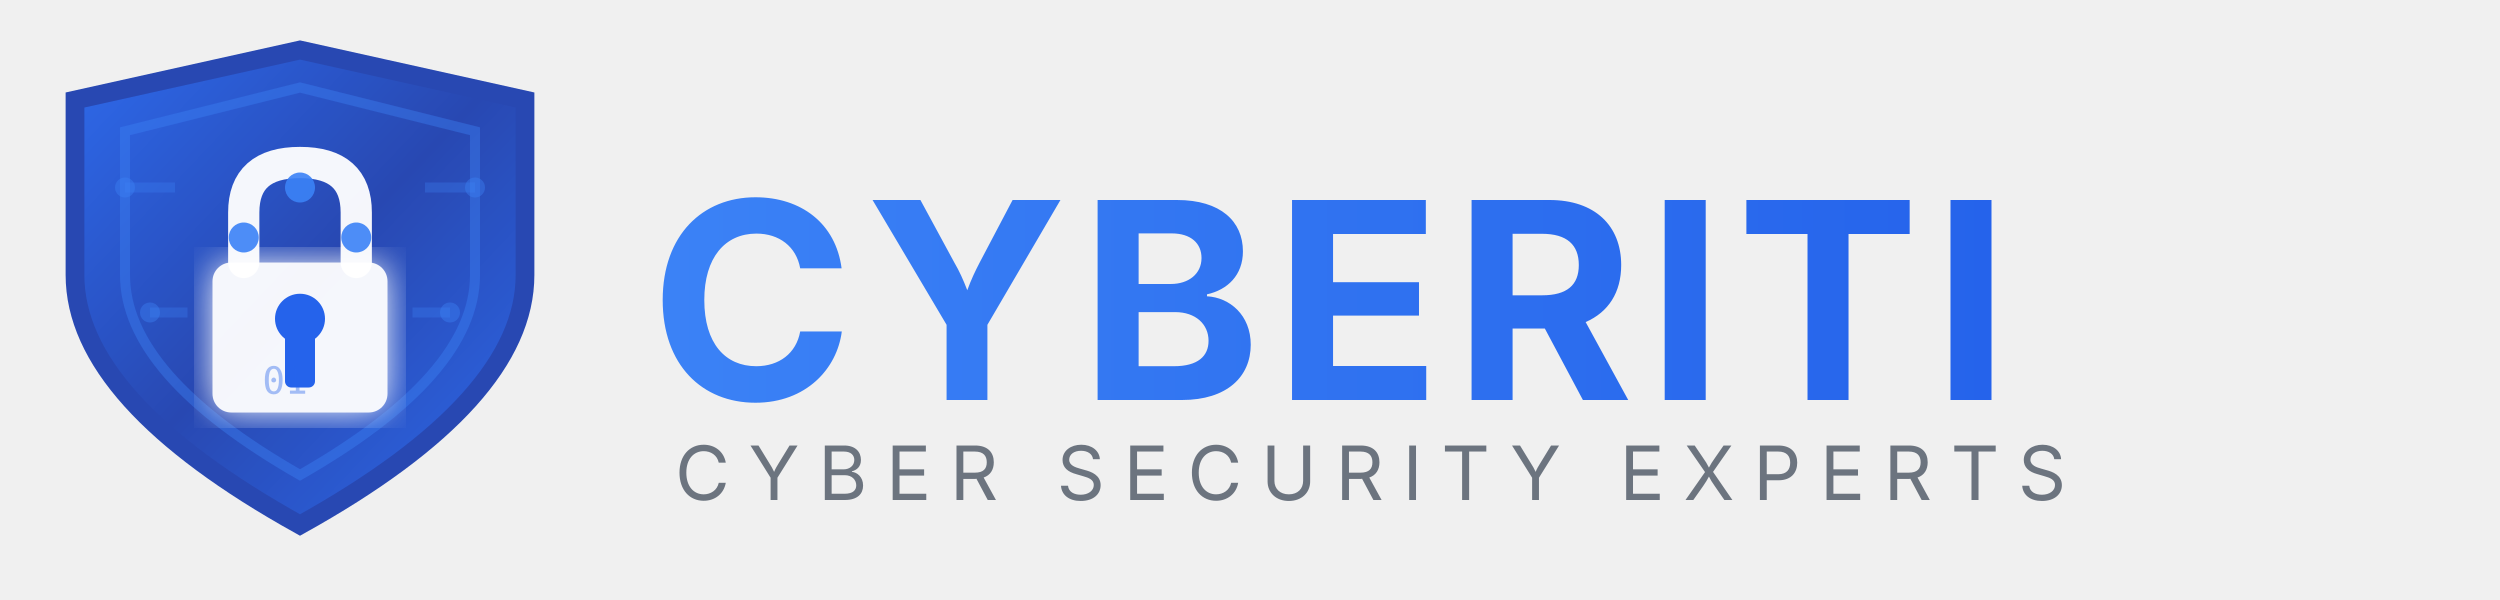
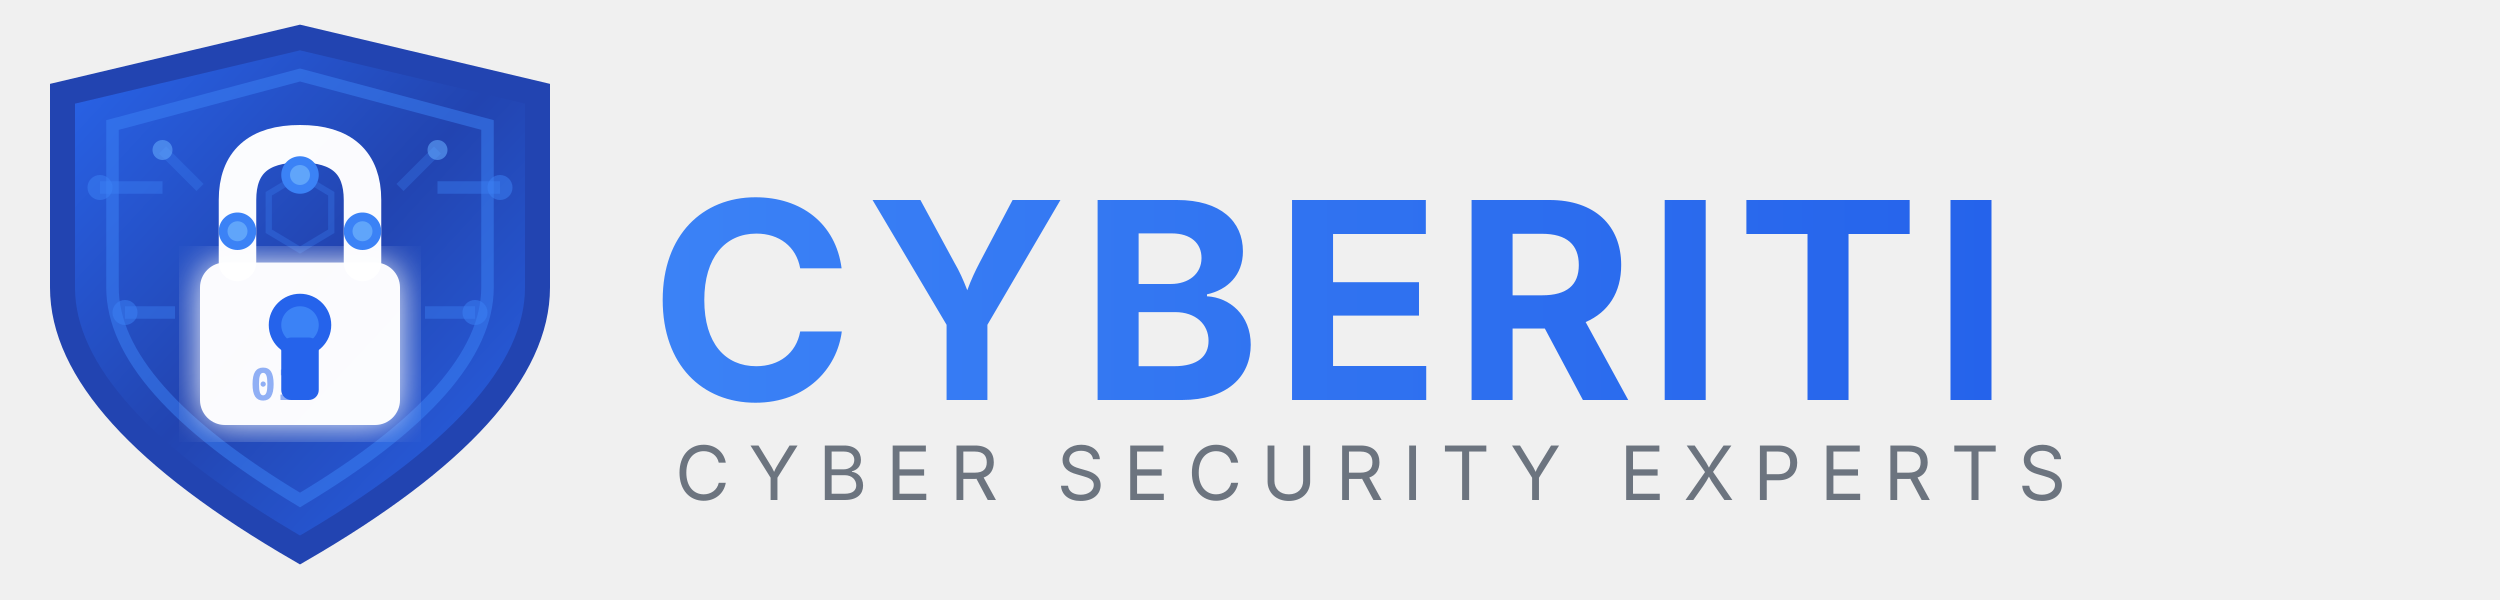
<svg xmlns="http://www.w3.org/2000/svg" viewBox="0 0 200 48" width="200" height="48">
  <defs>
    <linearGradient id="shieldGradient" x1="0%" y1="0%" x2="100%" y2="100%">
      <stop offset="0%" style="stop-color:#2563eb;stop-opacity:1" />
      <stop offset="50%" style="stop-color:#1e40af;stop-opacity:1" />
      <stop offset="100%" style="stop-color:#2563eb;stop-opacity:1" />
    </linearGradient>
    <linearGradient id="accentGradient" x1="0%" y1="0%" x2="100%" y2="0%">
      <stop offset="0%" style="stop-color:#3b82f6;stop-opacity:1" />
      <stop offset="100%" style="stop-color:#2563eb;stop-opacity:1" />
    </linearGradient>
    <filter id="glow">
      <feGaussianBlur stdDeviation="1.5" result="coloredBlur" />
      <feMerge>
        <feMergeNode in="coloredBlur" />
        <feMergeNode in="SourceGraphic" />
      </feMerge>
    </filter>
  </defs>
-   <path d="M 24 4 L 42 8 L 42 22 Q 42 32 24 42 Q 6 32 6 22 L 6 8 Z" fill="url(#shieldGradient)" stroke="#1e40af" stroke-width="1.5" opacity="0.95" />
-   <path d="M 24 7 L 38 10.5 L 38 22 Q 38 30 24 38 Q 10 30 10 22 L 10 10.5 Z" fill="none" stroke="#3b82f6" stroke-width="0.8" opacity="0.4" />
-   <rect x="17" y="21" width="14" height="12" rx="1.5" fill="white" opacity="0.95" filter="url(#glow)" />
-   <path d="M 19.5 21 L 19.5 17 Q 19.5 13 24 13 Q 28.5 13 28.5 17 L 28.5 21" stroke="white" stroke-width="2.5" fill="none" opacity="0.95" stroke-linecap="round" />
-   <circle cx="19.5" cy="19" r="1.2" fill="#3b82f6" opacity="0.9" />
-   <circle cx="24" cy="15" r="1.2" fill="#3b82f6" opacity="0.9" />
-   <circle cx="28.5" cy="19" r="1.2" fill="#3b82f6" opacity="0.9" />
-   <circle cx="24" cy="25.5" r="2" fill="#2563eb" />
-   <rect x="22.8" y="26.5" width="2.4" height="4.5" rx="0.5" fill="#2563eb" />
-   <text x="21" y="31.5" font-family="monospace" font-size="3" fill="#2563eb" opacity="0.4">01</text>
-   <line x1="10" y1="15" x2="14" y2="15" stroke="#3b82f6" stroke-width="0.8" opacity="0.3" />
-   <line x1="34" y1="15" x2="38" y2="15" stroke="#3b82f6" stroke-width="0.8" opacity="0.3" />
-   <line x1="12" y1="25" x2="15" y2="25" stroke="#3b82f6" stroke-width="0.8" opacity="0.3" />
-   <line x1="33" y1="25" x2="36" y2="25" stroke="#3b82f6" stroke-width="0.8" opacity="0.3" />
-   <circle cx="10" cy="15" r="0.8" fill="#3b82f6" opacity="0.4" />
-   <circle cx="38" cy="15" r="0.8" fill="#3b82f6" opacity="0.4" />
-   <circle cx="12" cy="25" r="0.8" fill="#3b82f6" opacity="0.4" />
-   <circle cx="36" cy="25" r="0.8" fill="#3b82f6" opacity="0.4" />
+   <path d="M 24 3 L 43 7.5 L 43 23 Q 43 33 24 44 Q 5 33 5 23 L 5 7.5 Z" fill="url(#shieldGradient)" stroke="#1e40af" stroke-width="2" opacity="0.98" />
+   <path d="M 24 6 L 39 10 L 39 23 Q 39 31 24 40 Q 9 31 9 23 L 9 10 Z" fill="none" stroke="#3b82f6" stroke-width="1" opacity="0.5" />
+   <polygon points="24,14 26.5,15.5 26.5,18.5 24,20 21.5,18.5 21.5,15.5" fill="none" stroke="#3b82f6" stroke-width="0.5" opacity="0.3" />
+   <rect x="16" y="21" width="16" height="13" rx="2" fill="white" opacity="0.98" filter="url(#glow)" />
+   <path d="M 19 21 L 19 16 Q 19 11.5 24 11.5 Q 29 11.5 29 16 L 29 21" stroke="white" stroke-width="3" fill="none" opacity="0.98" stroke-linecap="round" />
+   <circle cx="19" cy="18.5" r="1.5" fill="#3b82f6" opacity="1" />
+   <circle cx="19" cy="18.5" r="0.8" fill="#60a5fa" opacity="1" />
+   <circle cx="24" cy="14" r="1.5" fill="#3b82f6" opacity="1" />
+   <circle cx="24" cy="14" r="0.8" fill="#60a5fa" opacity="1" />
+   <circle cx="29" cy="18.5" r="1.5" fill="#3b82f6" opacity="1" />
+   <circle cx="29" cy="18.5" r="0.8" fill="#60a5fa" opacity="1" />
+   <circle cx="24" cy="26" r="2.5" fill="#2563eb" />
+   <circle cx="24" cy="26" r="1.5" fill="#3b82f6" />
+   <rect x="22.5" y="27" width="3" height="5" rx="0.8" fill="#2563eb" />
+   <text x="20" y="32" font-family="monospace" font-size="3.5" fill="#2563eb" opacity="0.5" font-weight="bold">01</text>
+   <line x1="8" y1="15" x2="13" y2="15" stroke="#3b82f6" stroke-width="1" opacity="0.4" />
+   <line x1="35" y1="15" x2="40" y2="15" stroke="#3b82f6" stroke-width="1" opacity="0.4" />
+   <line x1="10" y1="25" x2="14" y2="25" stroke="#3b82f6" stroke-width="1" opacity="0.4" />
+   <line x1="34" y1="25" x2="38" y2="25" stroke="#3b82f6" stroke-width="1" opacity="0.4" />
+   <line x1="13" y1="12" x2="16" y2="15" stroke="#3b82f6" stroke-width="0.8" opacity="0.3" />
+   <line x1="35" y1="12" x2="32" y2="15" stroke="#3b82f6" stroke-width="0.8" opacity="0.3" />
+   <circle cx="8" cy="15" r="1" fill="#3b82f6" opacity="0.5" />
+   <circle cx="40" cy="15" r="1" fill="#3b82f6" opacity="0.5" />
+   <circle cx="10" cy="25" r="1" fill="#3b82f6" opacity="0.5" />
+   <circle cx="38" cy="25" r="1" fill="#3b82f6" opacity="0.5" />
+   <circle cx="13" cy="12" r="0.8" fill="#60a5fa" opacity="0.6" />
+   <circle cx="35" cy="12" r="0.8" fill="#60a5fa" opacity="0.6" />
  <text x="52" y="32" font-family="'Inter', -apple-system, BlinkMacSystemFont, 'Segoe UI', sans-serif" font-size="22" font-weight="700" fill="url(#accentGradient)" letter-spacing="1">CYBERITI</text>
  <text x="54" y="40" font-family="'Inter', sans-serif" font-size="6" font-weight="400" fill="#4b5563" letter-spacing="1.5" opacity="0.8">CYBER SECURITY EXPERTS</text>
</svg>
